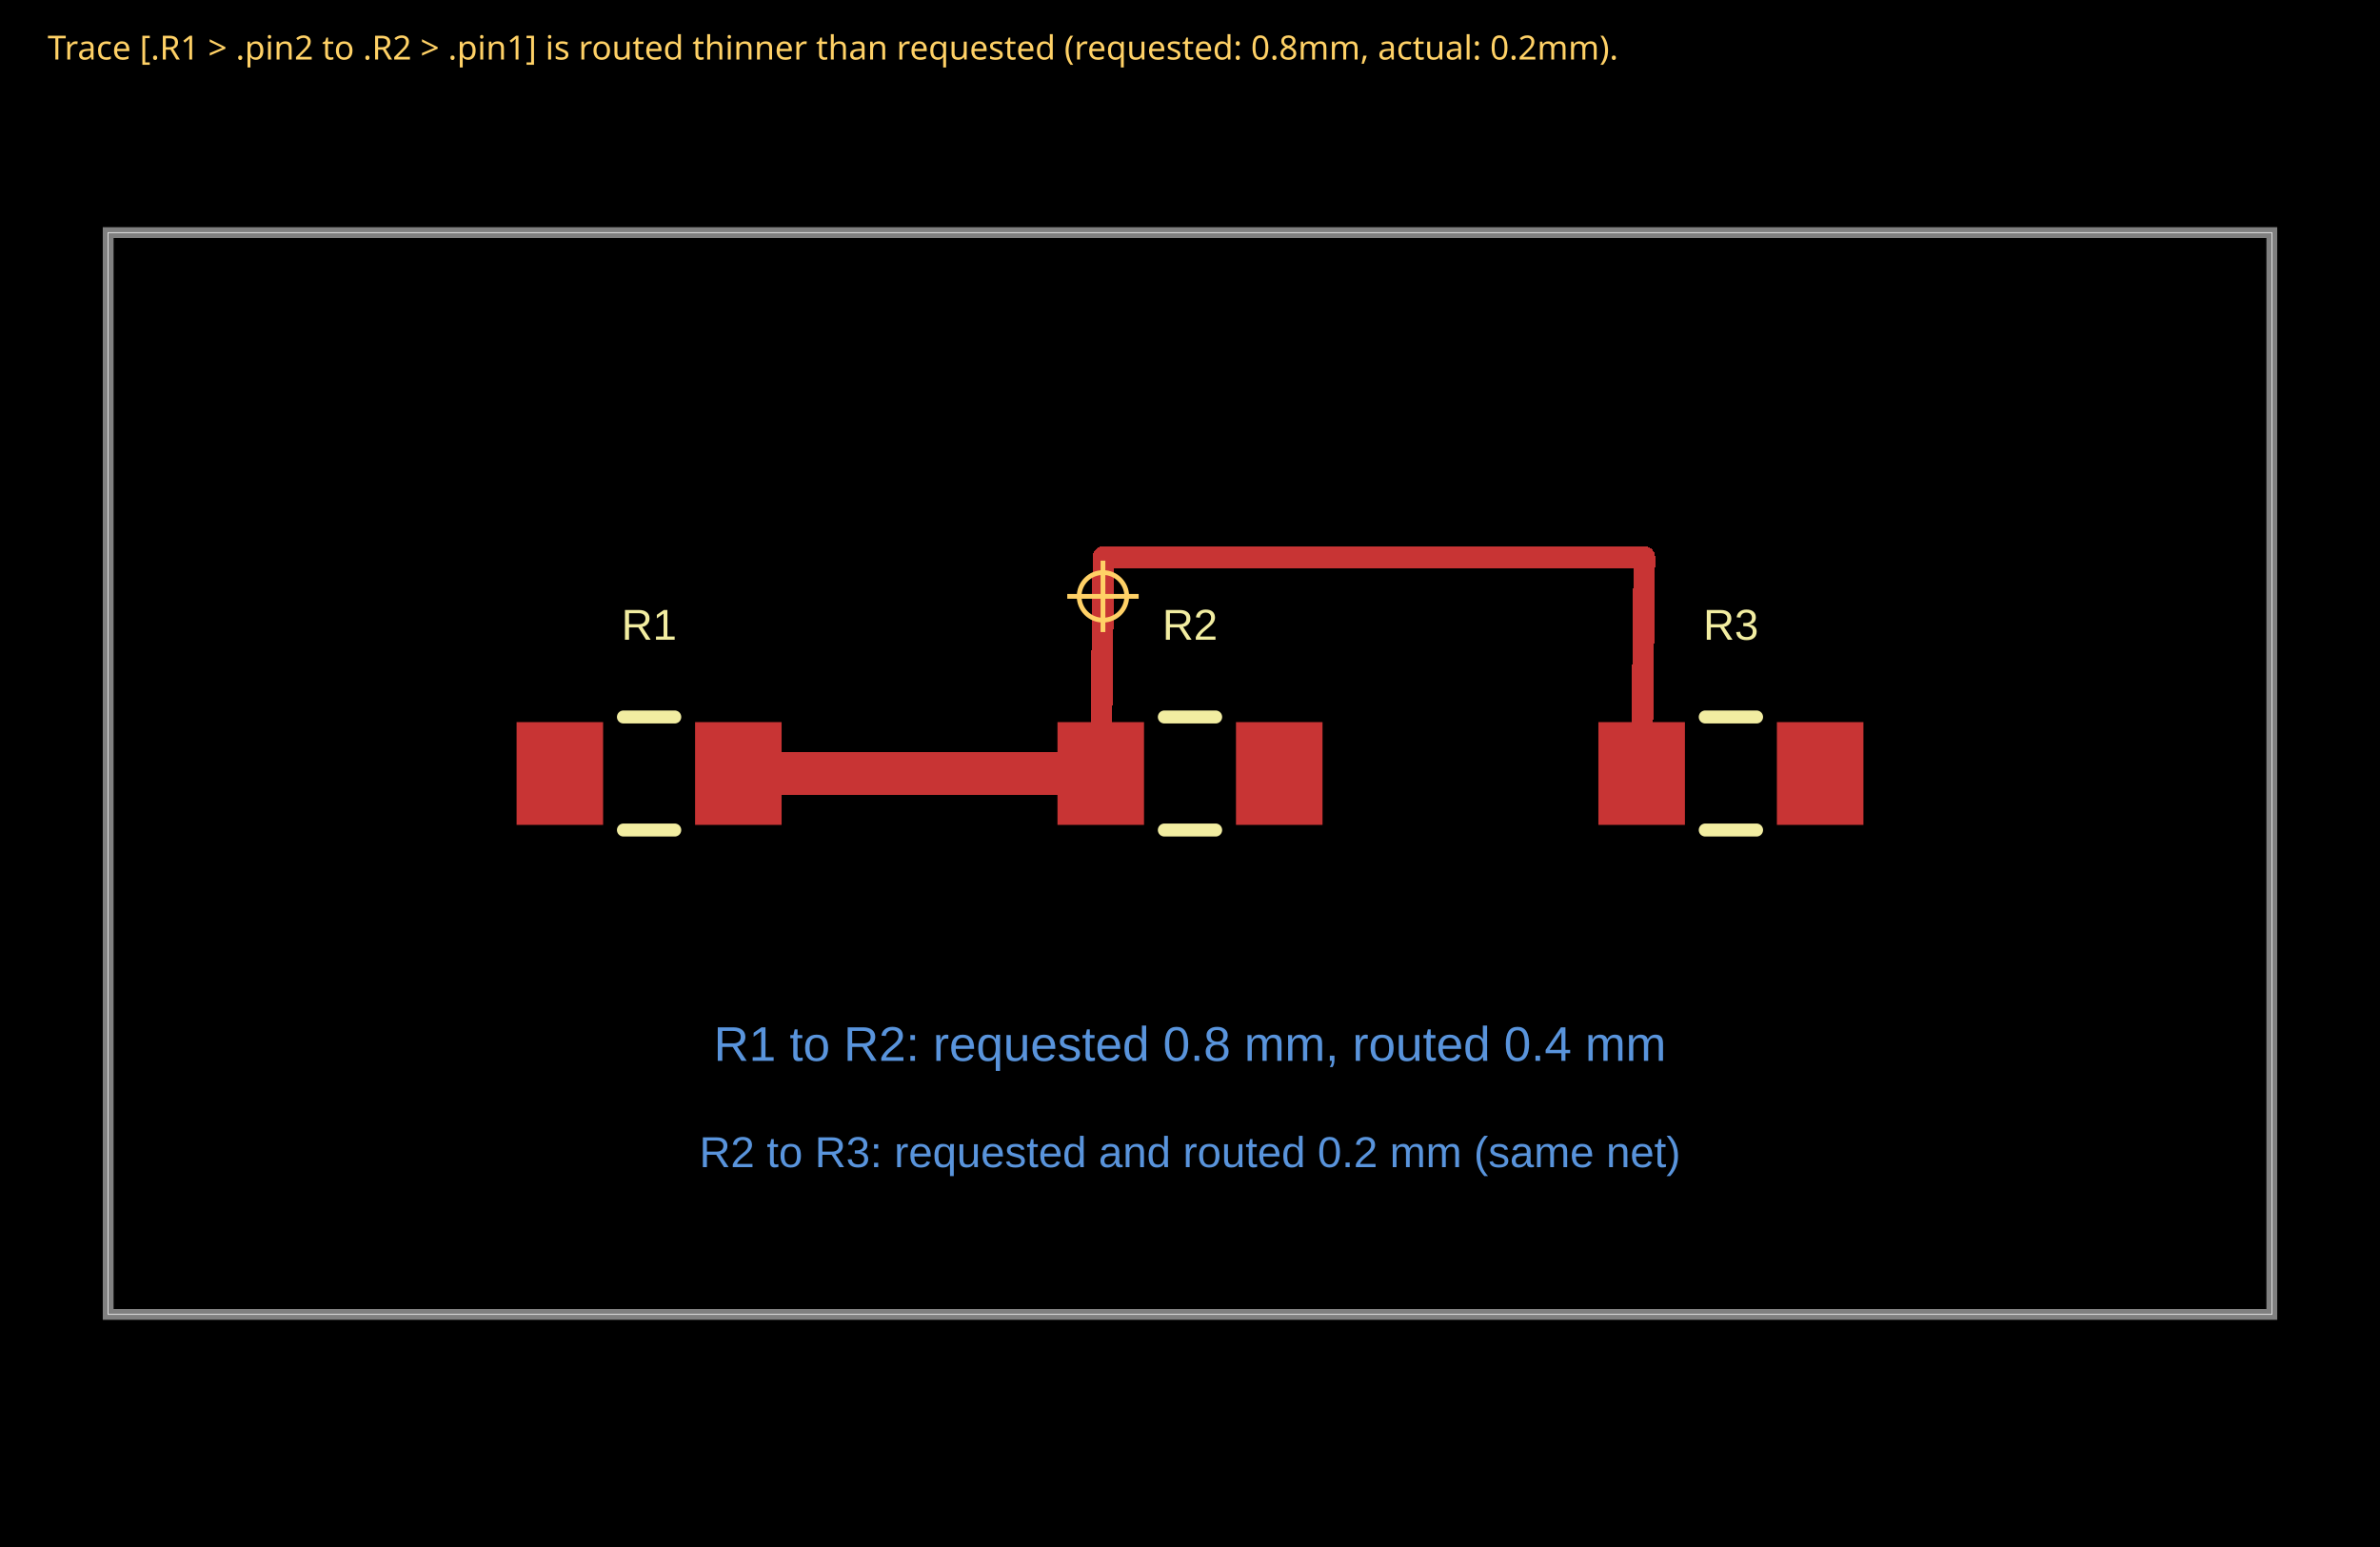
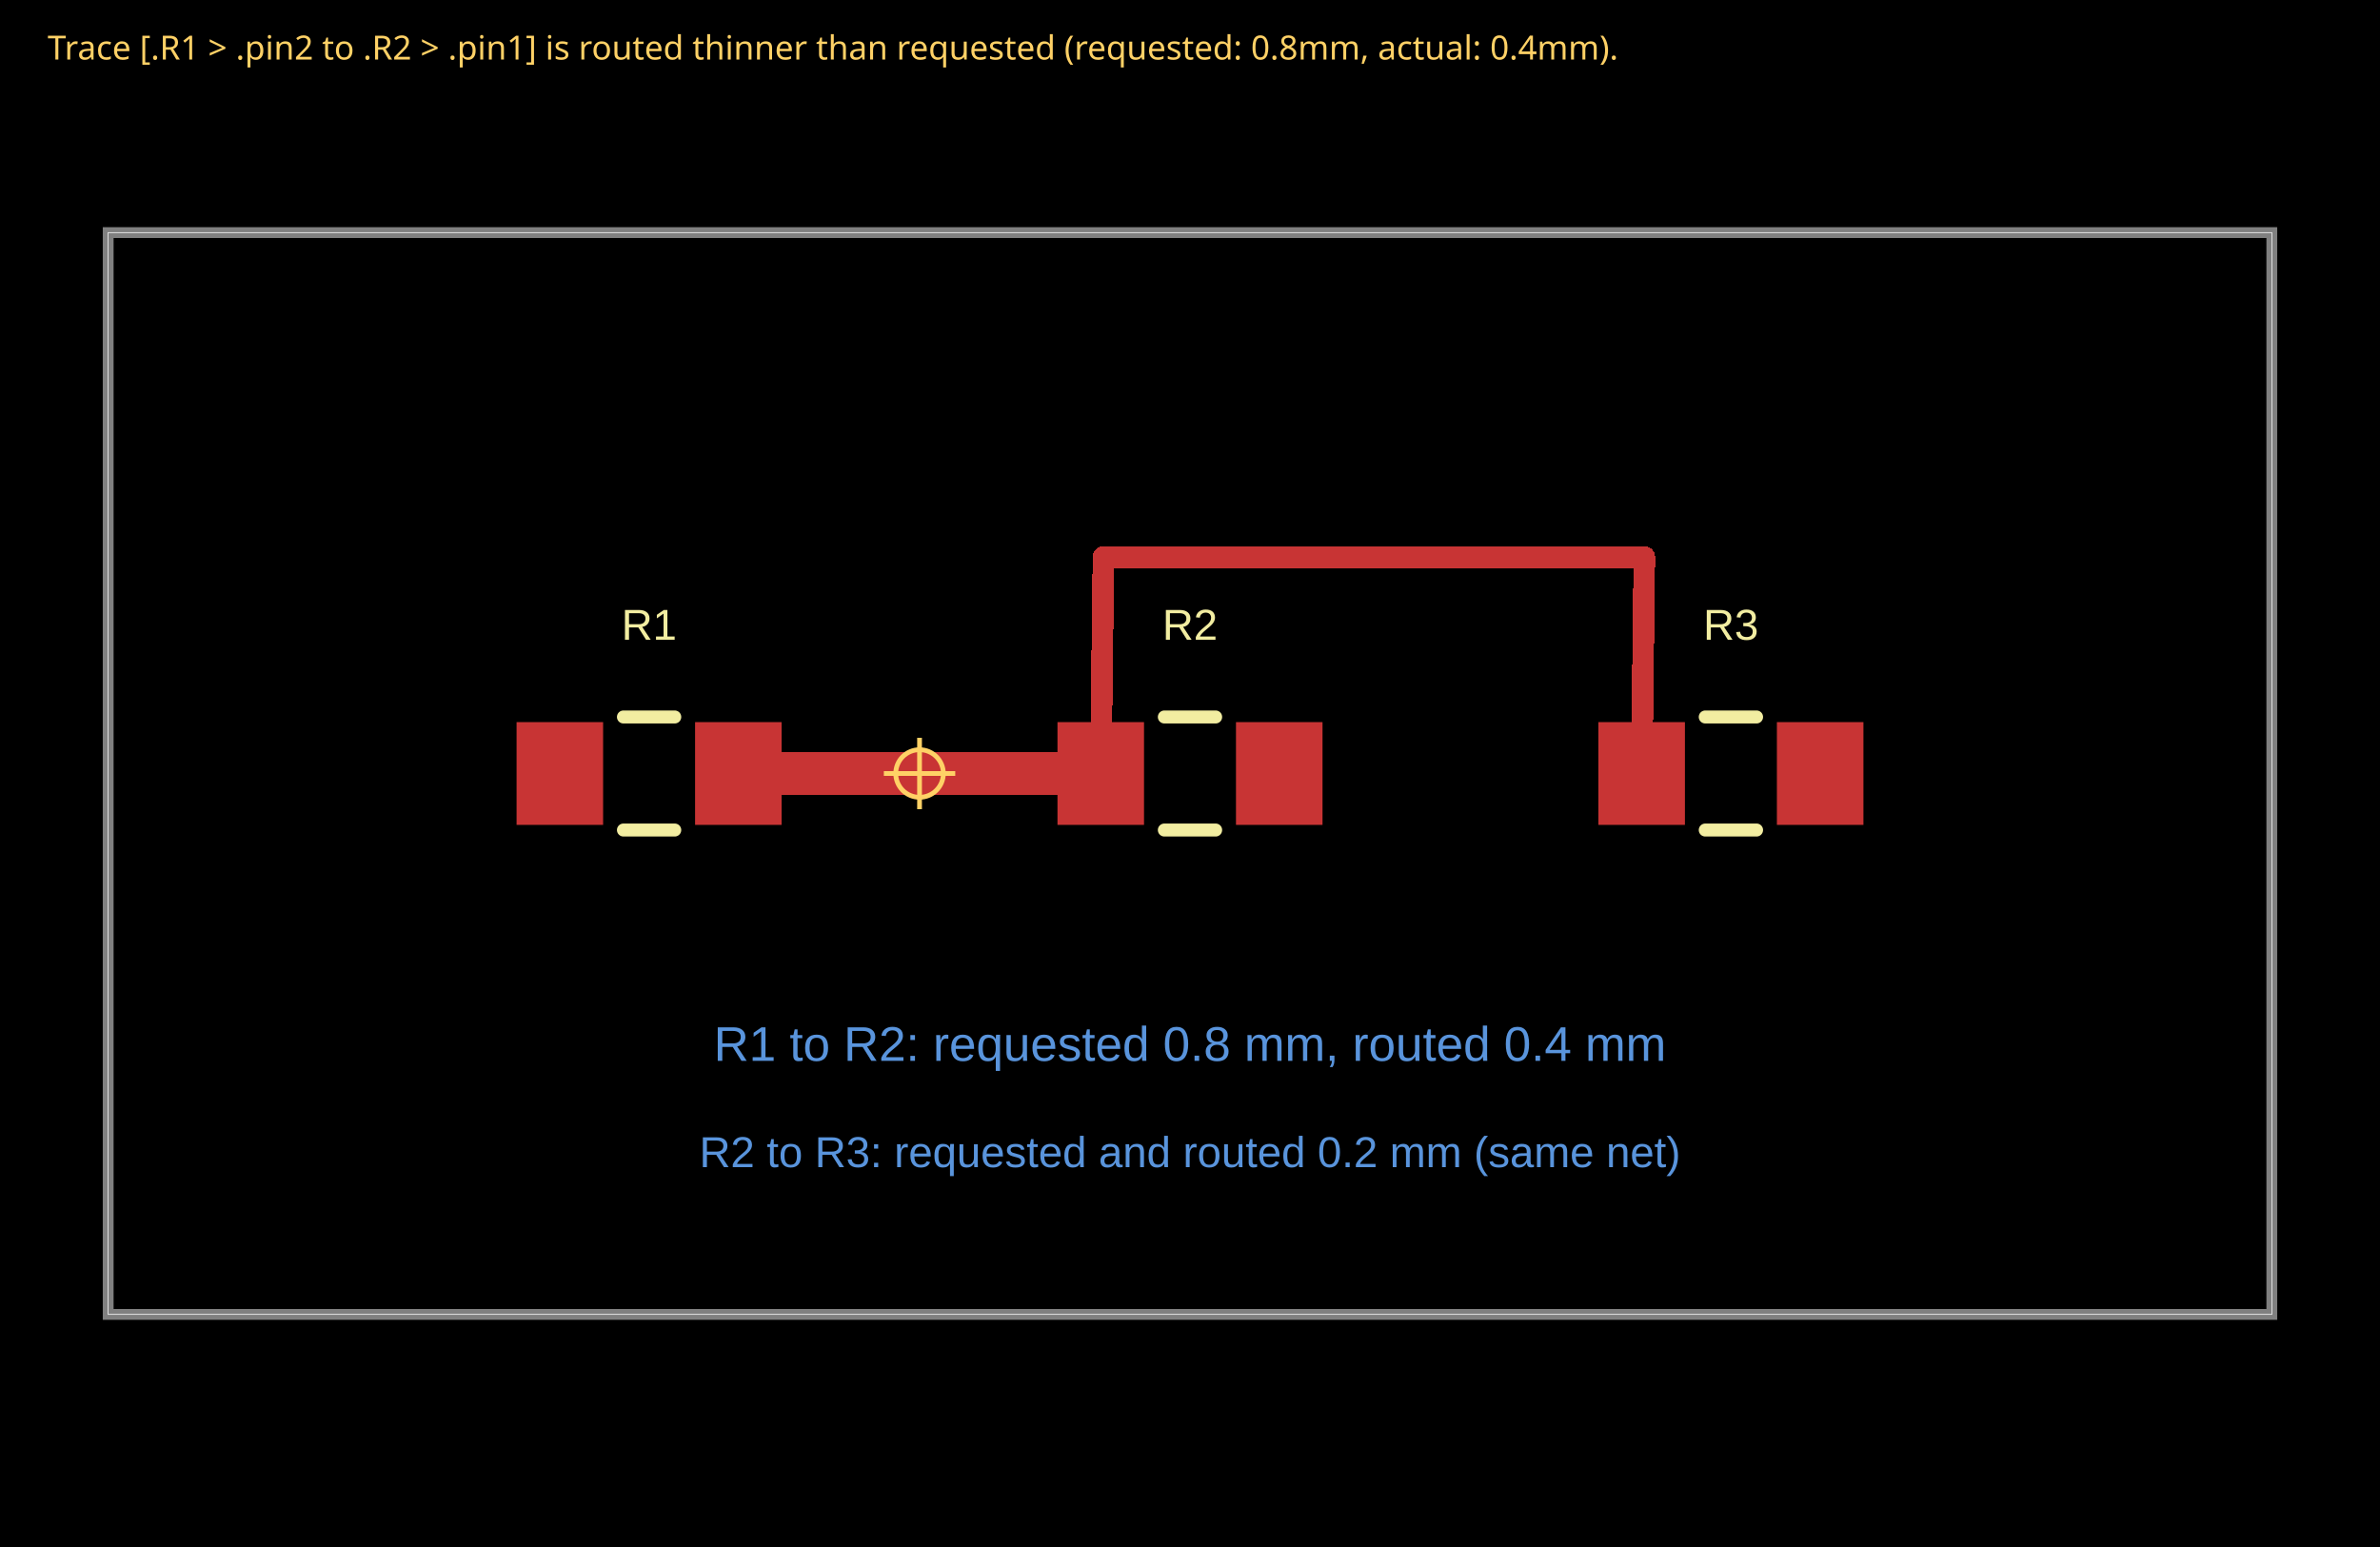
<svg xmlns="http://www.w3.org/2000/svg" width="1000" height="650" data-software-used-string="@tscircuit/core@0.0.2142">
  <style />
  <rect class="boundary" x="0" y="0" fill="#000" width="1000" height="650" data-type="pcb_background" data-pcb-layer="global" />
  <rect class="pcb-boundary" fill="none" stroke="#fff" stroke-width="0.3" x="45.455" y="97.727" width="909.091" height="454.545" data-type="pcb_boundary" data-pcb-layer="global" />
  <path class="pcb-board" d="M 45.455 552.273 L 954.545 552.273 L 954.545 97.727 L 45.455 97.727 Z" fill="none" stroke="rgba(255, 255, 255, 0.5)" stroke-width="4.545" data-type="pcb_board" data-pcb-layer="board" />
  <rect class="pcb-pad" fill="rgb(200, 52, 52)" x="217.045" y="303.409" width="36.364" height="43.182" data-type="pcb_smtpad" data-pcb-layer="top" data-pad-name="R1.pin1" />
  <rect class="pcb-pad" fill="rgb(200, 52, 52)" x="292.045" y="303.409" width="36.364" height="43.182" data-type="pcb_smtpad" data-pcb-layer="top" data-pad-name="R1.pin2" />
  <rect class="pcb-pad" fill="rgb(200, 52, 52)" x="444.318" y="303.409" width="36.364" height="43.182" data-type="pcb_smtpad" data-pcb-layer="top" data-pad-name="R2.pin1" />
  <rect class="pcb-pad" fill="rgb(200, 52, 52)" x="519.318" y="303.409" width="36.364" height="43.182" data-type="pcb_smtpad" data-pcb-layer="top" data-pad-name="R2.pin2" />
  <rect class="pcb-pad" fill="rgb(200, 52, 52)" x="671.591" y="303.409" width="36.364" height="43.182" data-type="pcb_smtpad" data-pcb-layer="top" data-pad-name="R3.pin1" />
  <rect class="pcb-pad" fill="rgb(200, 52, 52)" x="746.591" y="303.409" width="36.364" height="43.182" data-type="pcb_smtpad" data-pcb-layer="top" data-pad-name="R3.pin2" />
  <path class="pcb-trace" stroke="rgb(200, 52, 52)" fill="none" d="M 310.227 325 L 462.5 325" stroke-width="18.182" stroke-linecap="round" stroke-linejoin="round" shape-rendering="crispEdges" data-type="pcb_trace" data-pcb-layer="top" />
  <path class="pcb-trace" stroke="rgb(200, 52, 52)" fill="none" d="M 462.5 325 L 463.636 234.091" stroke-width="9.091" stroke-linecap="round" stroke-linejoin="round" shape-rendering="crispEdges" data-type="pcb_trace" data-pcb-layer="top" />
  <path class="pcb-trace" stroke="rgb(200, 52, 52)" fill="none" d="M 463.636 234.091 L 690.909 234.091" stroke-width="9.091" stroke-linecap="round" stroke-linejoin="round" shape-rendering="crispEdges" data-type="pcb_trace" data-pcb-layer="top" />
  <path class="pcb-trace" stroke="rgb(200, 52, 52)" fill="none" d="M 690.909 234.091 L 689.773 325" stroke-width="9.091" stroke-linecap="round" stroke-linejoin="round" shape-rendering="crispEdges" data-type="pcb_trace" data-pcb-layer="top" />
  <path class="pcb-silkscreen pcb-silkscreen-top" d="M 261.943 301.25 L 283.512 301.25" fill="none" stroke="#f2eda1" stroke-width="5.455" stroke-linecap="round" stroke-linejoin="round" data-pcb-component-id="pcb_component_0" data-pcb-silkscreen-path-id="pcb_silkscreen_path_0" data-type="pcb_silkscreen_path" data-pcb-layer="top" />
  <path class="pcb-silkscreen pcb-silkscreen-top" d="M 261.943 348.75 L 283.512 348.75" fill="none" stroke="#f2eda1" stroke-width="5.455" stroke-linecap="round" stroke-linejoin="round" data-pcb-component-id="pcb_component_0" data-pcb-silkscreen-path-id="pcb_silkscreen_path_1" data-type="pcb_silkscreen_path" data-pcb-layer="top" />
  <text x="0" y="0" dx="0" dy="0" fill="#f2eda1" font-family="Arial, sans-serif" font-size="18.182" text-anchor="middle" dominant-baseline="central" transform="matrix(1,0,0,1,272.7273,262.5)" class="pcb-silkscreen-text pcb-silkscreen-top" data-pcb-silkscreen-text-id="pcb_silkscreen_text_0" stroke="none" data-type="pcb_silkscreen_text" data-pcb-layer="top">R1</text>
  <path class="pcb-silkscreen pcb-silkscreen-top" d="M 489.216 301.25 L 510.784 301.25" fill="none" stroke="#f2eda1" stroke-width="5.455" stroke-linecap="round" stroke-linejoin="round" data-pcb-component-id="pcb_component_1" data-pcb-silkscreen-path-id="pcb_silkscreen_path_2" data-type="pcb_silkscreen_path" data-pcb-layer="top" />
  <path class="pcb-silkscreen pcb-silkscreen-top" d="M 489.216 348.75 L 510.784 348.75" fill="none" stroke="#f2eda1" stroke-width="5.455" stroke-linecap="round" stroke-linejoin="round" data-pcb-component-id="pcb_component_1" data-pcb-silkscreen-path-id="pcb_silkscreen_path_3" data-type="pcb_silkscreen_path" data-pcb-layer="top" />
  <text x="0" y="0" dx="0" dy="0" fill="#f2eda1" font-family="Arial, sans-serif" font-size="18.182" text-anchor="middle" dominant-baseline="central" transform="matrix(1,0,0,1,500,262.5)" class="pcb-silkscreen-text pcb-silkscreen-top" data-pcb-silkscreen-text-id="pcb_silkscreen_text_1" stroke="none" data-type="pcb_silkscreen_text" data-pcb-layer="top">R2</text>
  <path class="pcb-silkscreen pcb-silkscreen-top" d="M 716.488 301.25 L 738.057 301.25" fill="none" stroke="#f2eda1" stroke-width="5.455" stroke-linecap="round" stroke-linejoin="round" data-pcb-component-id="pcb_component_2" data-pcb-silkscreen-path-id="pcb_silkscreen_path_4" data-type="pcb_silkscreen_path" data-pcb-layer="top" />
  <path class="pcb-silkscreen pcb-silkscreen-top" d="M 716.488 348.75 L 738.057 348.75" fill="none" stroke="#f2eda1" stroke-width="5.455" stroke-linecap="round" stroke-linejoin="round" data-pcb-component-id="pcb_component_2" data-pcb-silkscreen-path-id="pcb_silkscreen_path_5" data-type="pcb_silkscreen_path" data-pcb-layer="top" />
  <text x="0" y="0" dx="0" dy="0" fill="#f2eda1" font-family="Arial, sans-serif" font-size="18.182" text-anchor="middle" dominant-baseline="central" transform="matrix(1,0,0,1,727.2727,262.5)" class="pcb-silkscreen-text pcb-silkscreen-top" data-pcb-silkscreen-text-id="pcb_silkscreen_text_2" stroke="none" data-type="pcb_silkscreen_text" data-pcb-layer="top">R3</text>
  <text x="500" y="438.636" fill="rgb(89, 148, 220)" font-family="Arial, sans-serif" font-size="20.455" text-anchor="middle" dominant-baseline="central" class="pcb-note-text" data-type="pcb_note_text" data-pcb-note-text-id="pcb_note_text_0" data-pcb-layer="overlay">R1 to R2: requested 0.8 mm, routed 0.4 mm</text>
  <text x="500" y="484.091" fill="rgb(89, 148, 220)" font-family="Arial, sans-serif" font-size="18.182" text-anchor="middle" dominant-baseline="central" class="pcb-note-text" data-type="pcb_note_text" data-pcb-note-text-id="pcb_note_text_1" data-pcb-layer="overlay">R2 to R3: requested and routed 0.2 mm (same net)</text>
-   <g stroke="#ffd166" fill="none" stroke-width="2" transform="translate(463.4304 250.5696)">
+   <g stroke="#ffd166" fill="none" stroke-width="2" transform="translate(386.3636 325)">
    <circle r="10" />
    <path d="M-15 0H15M0-15V15" />
  </g>
-   <text x="20" y="25" fill="#ffd166" font-family="sans-serif" font-size="14">Trace [.R1 &gt; .pin2 to .R2 &gt; .pin1] is routed thinner than requested (requested: 0.8mm, actual: 0.2mm).</text>
+   <text x="20" y="25" fill="#ffd166" font-family="sans-serif" font-size="14">Trace [.R1 &gt; .pin2 to .R2 &gt; .pin1] is routed thinner than requested (requested: 0.8mm, actual: 0.4mm).</text>
</svg>
